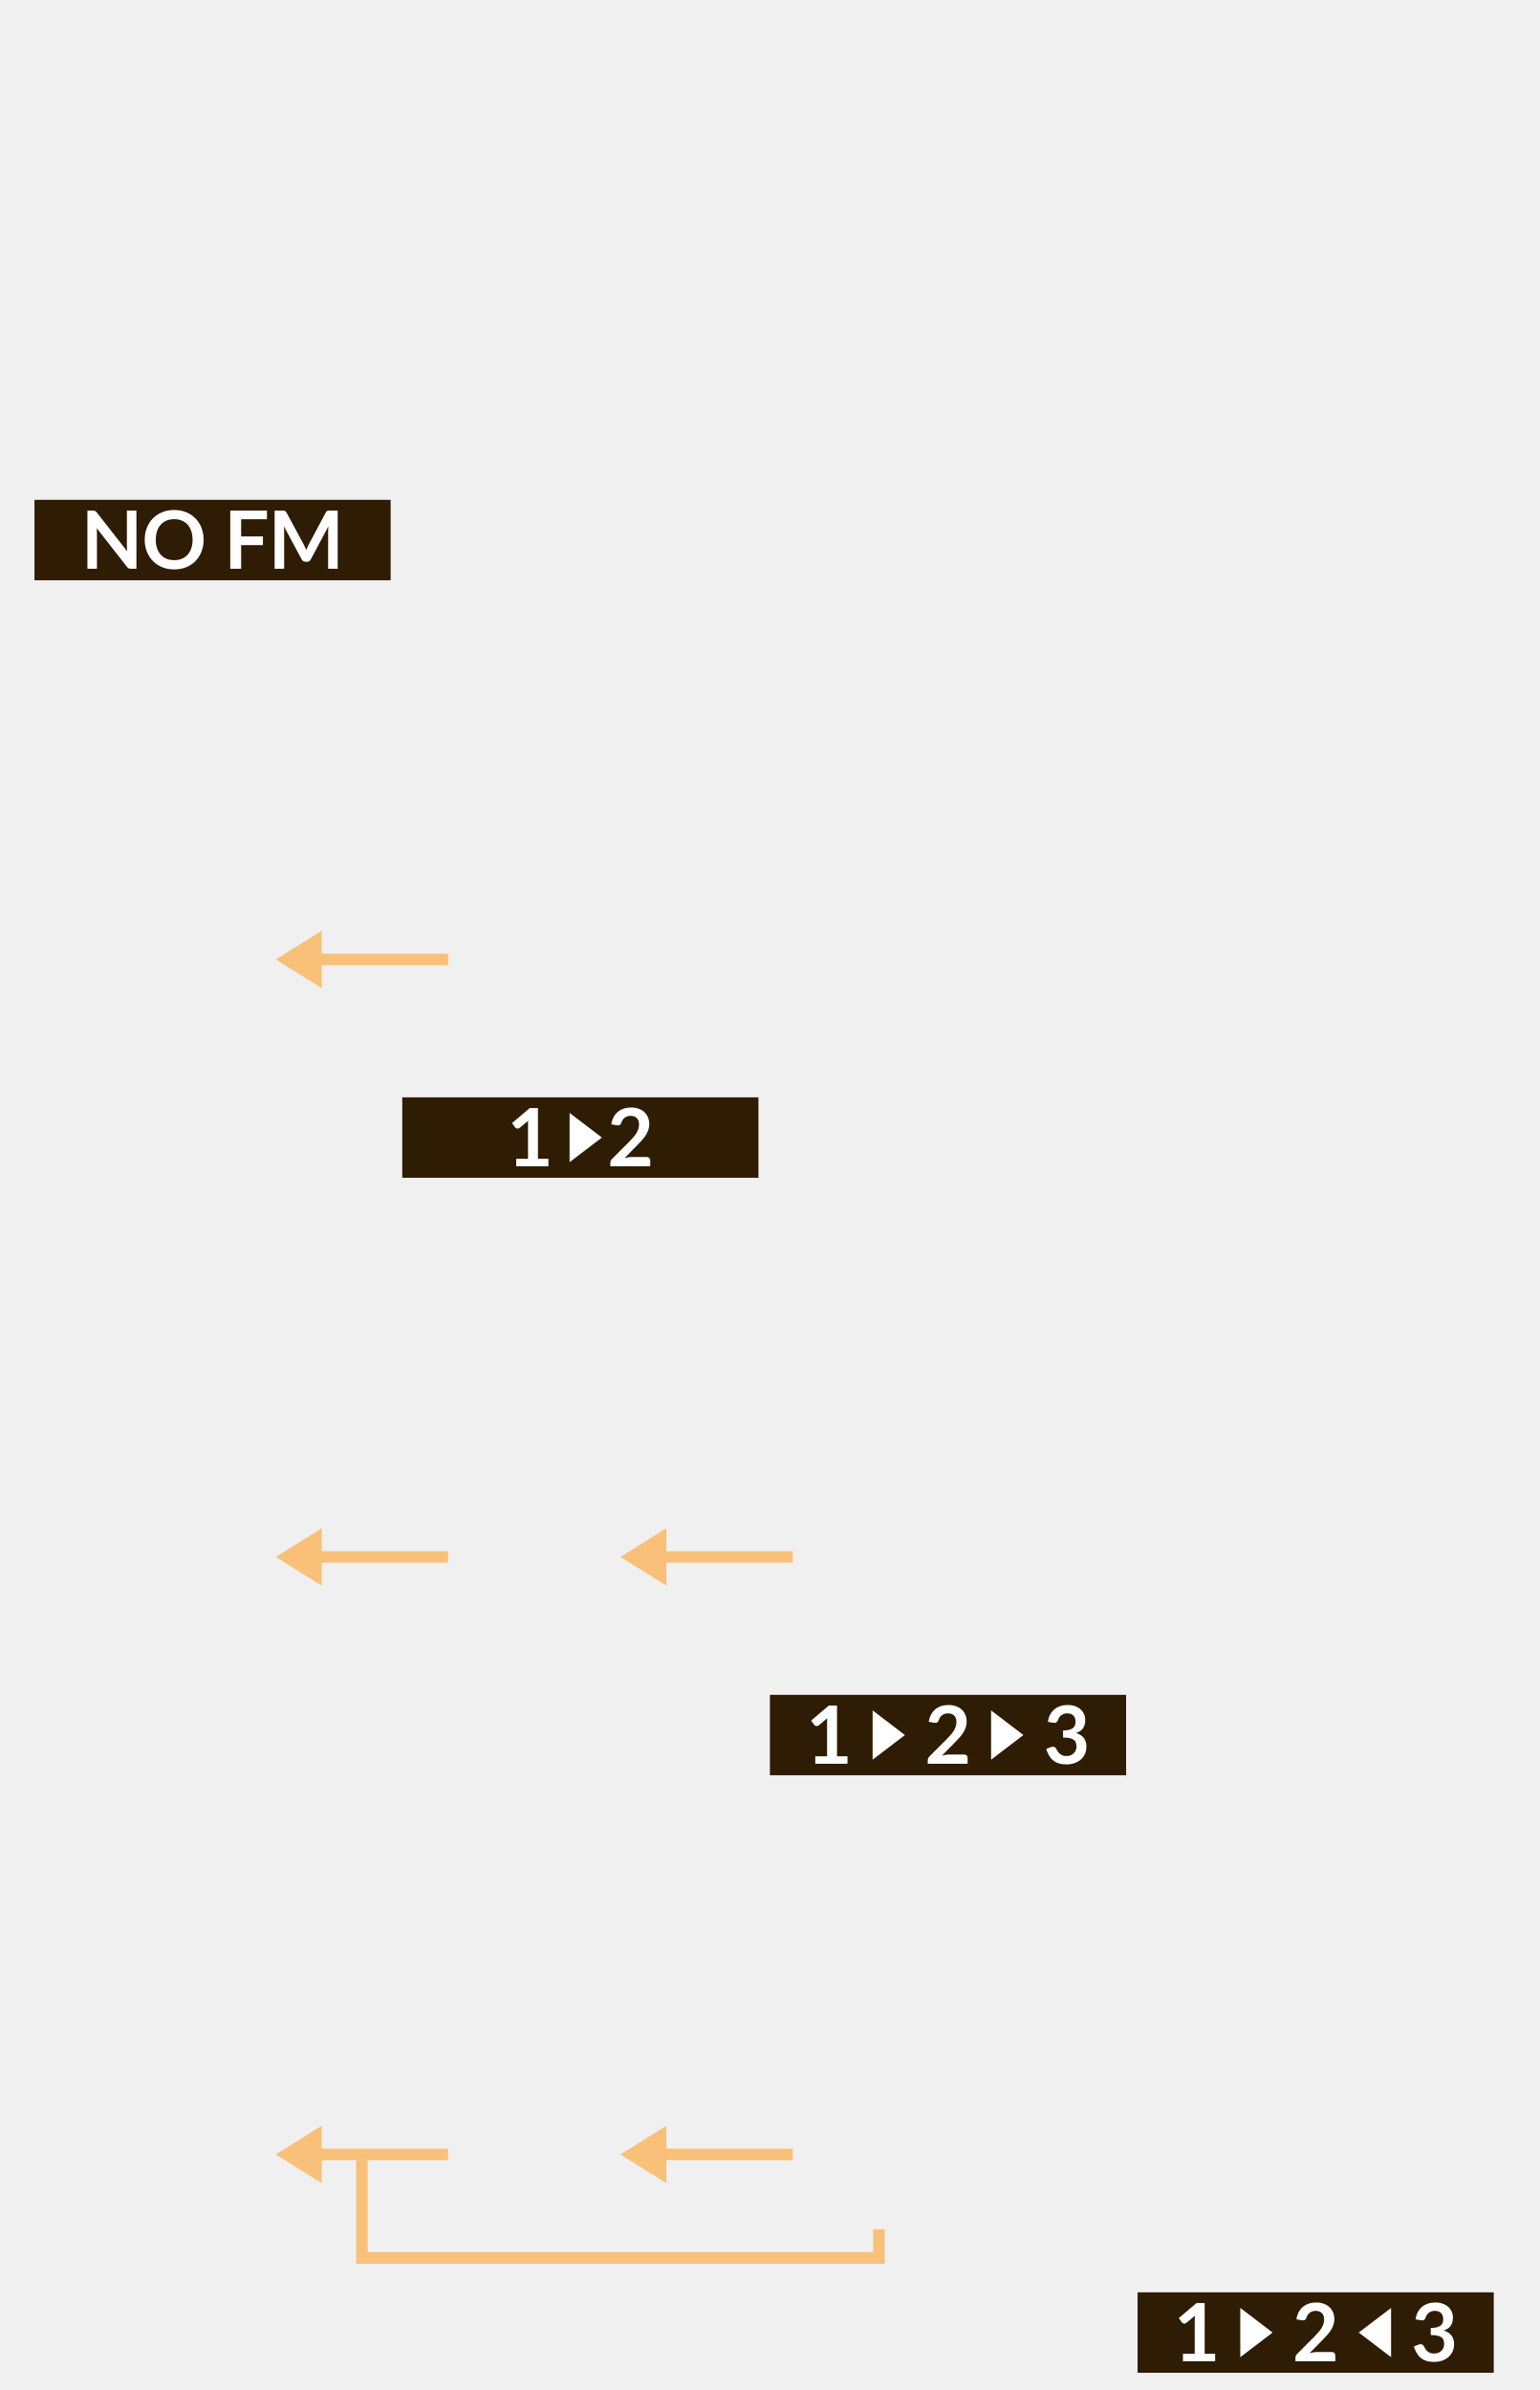
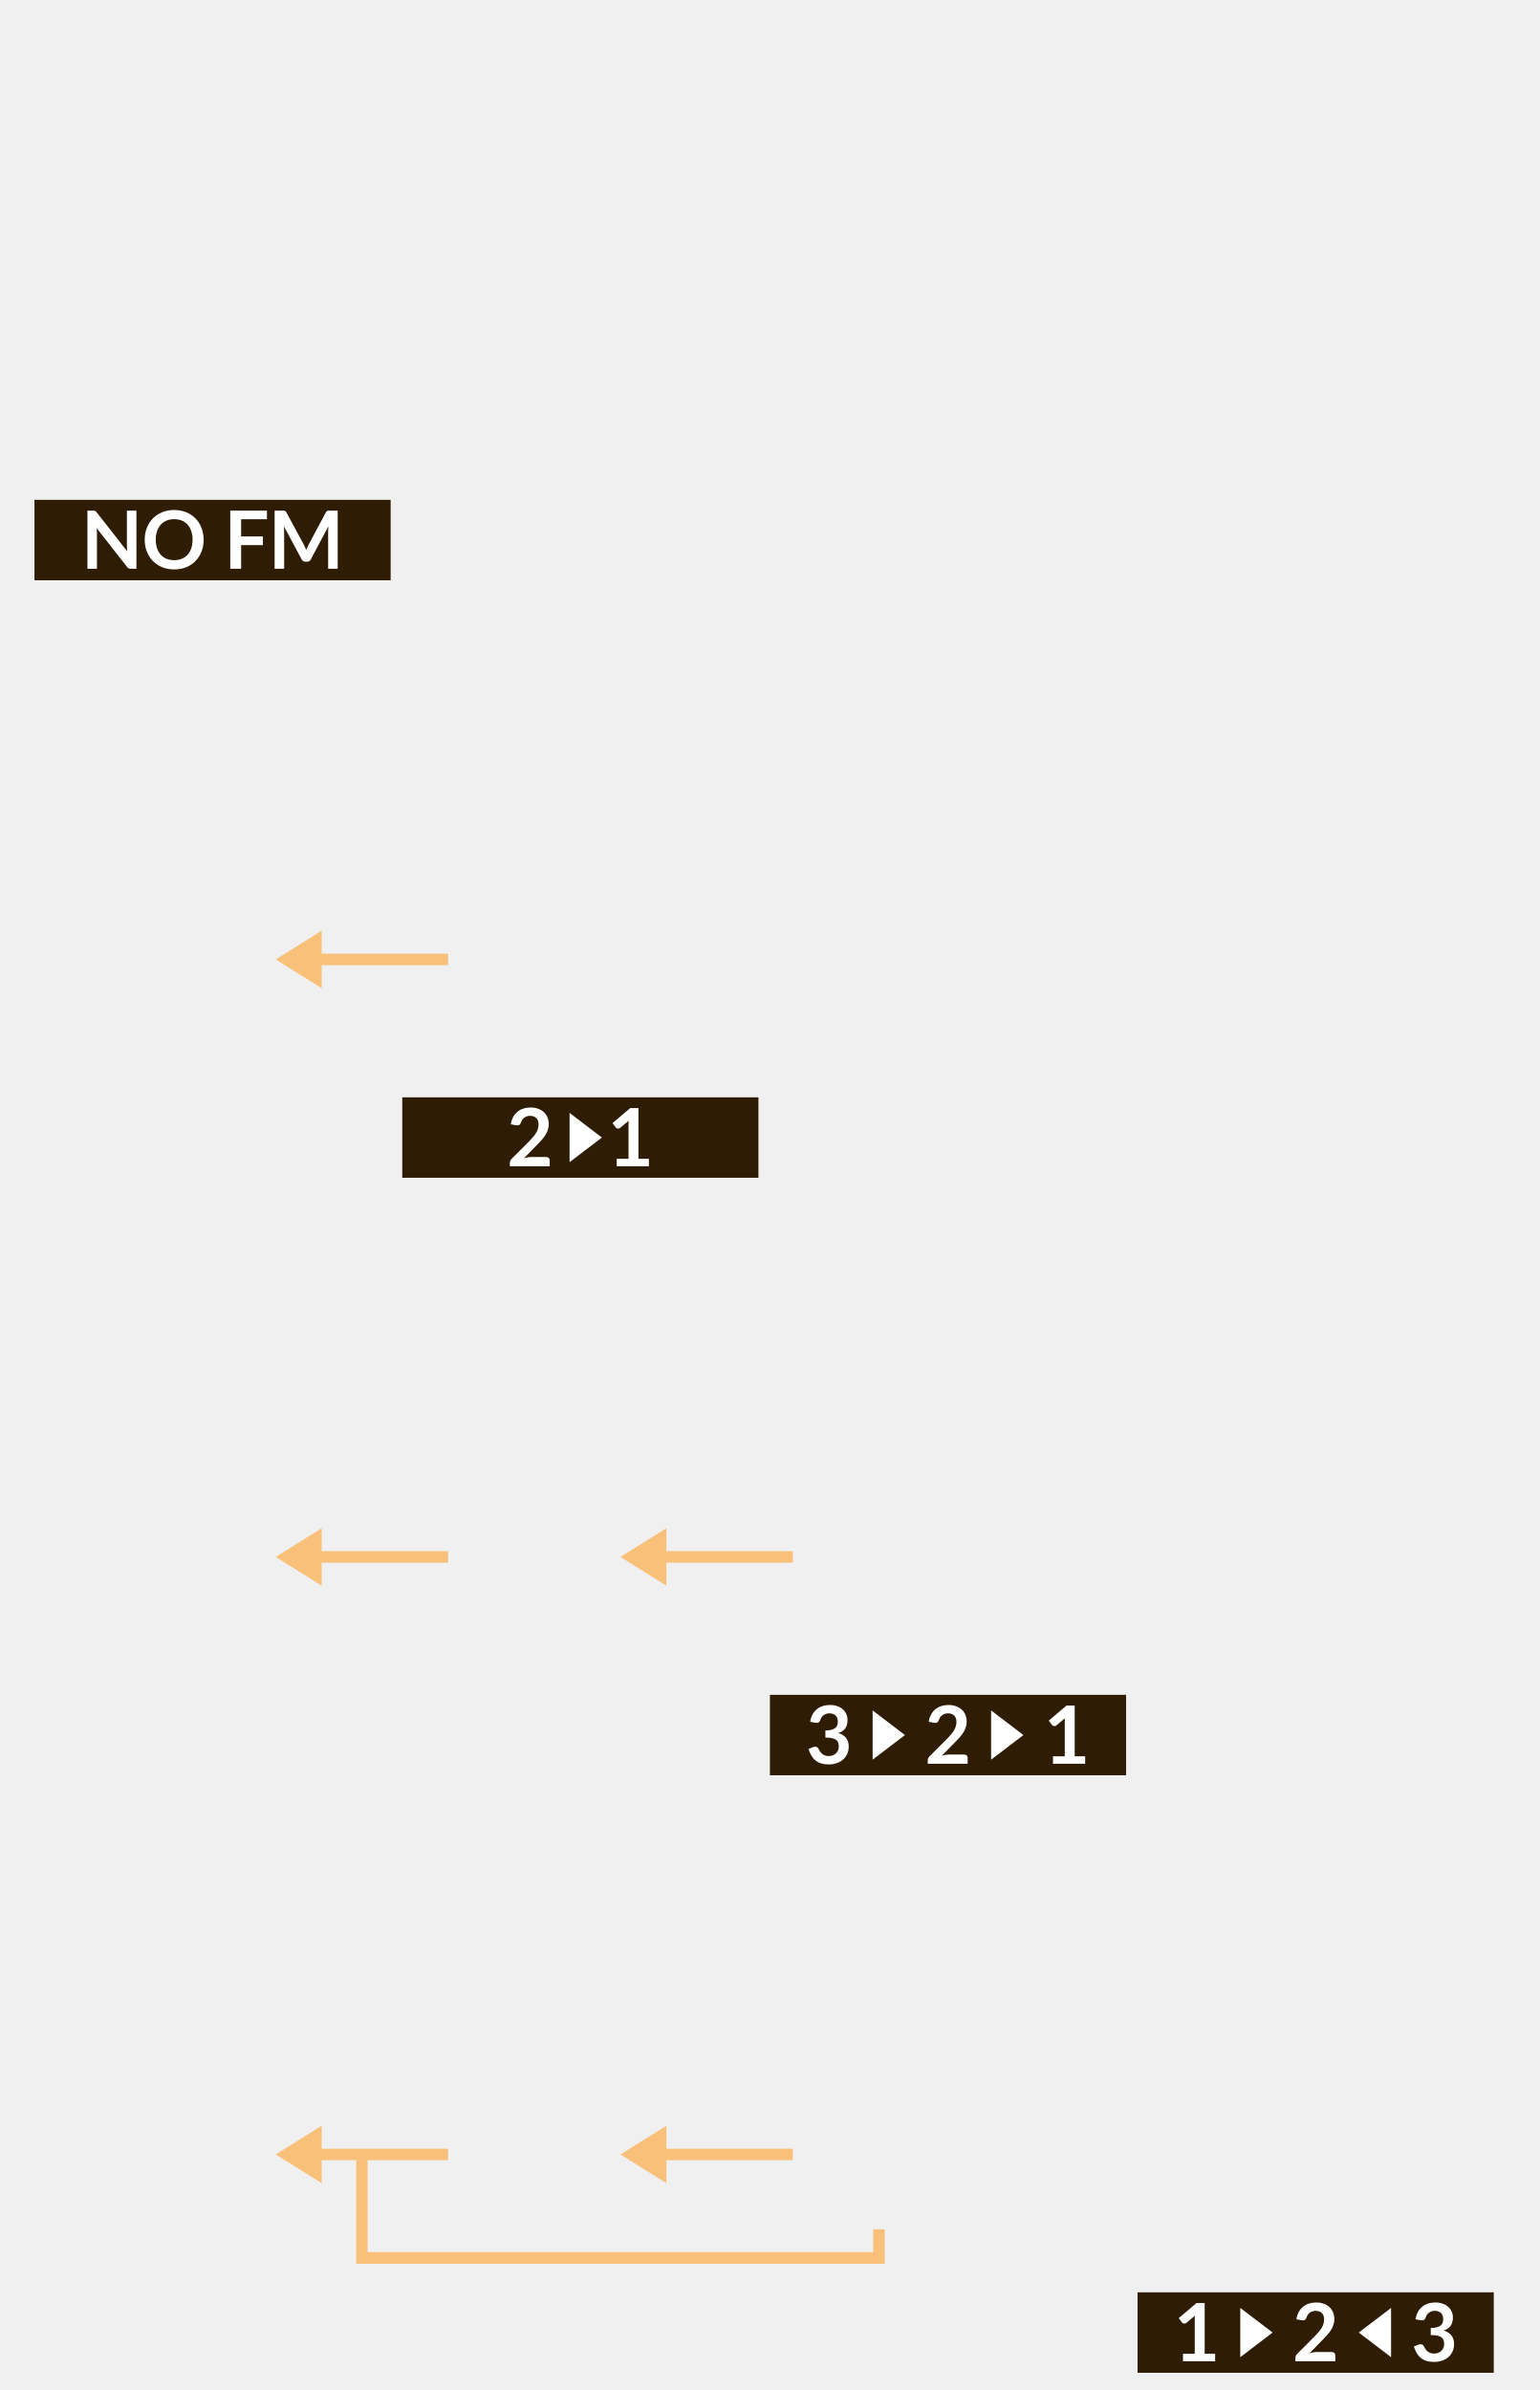
<svg xmlns="http://www.w3.org/2000/svg" width="134" height="208" viewBox="0 0 134 208" fill="none">
  <path opacity="0.5" fill-rule="evenodd" clip-rule="evenodd" d="M28 188V190L24 187.5L28 185V187H39V188H28Z" fill="#FF9000" />
  <path opacity="0.5" fill-rule="evenodd" clip-rule="evenodd" d="M58 188V190L54 187.5L58 185V187H69V188H58Z" fill="#FF9000" />
  <path opacity="0.5" d="M32 188H31V197.012H77V194.01H76V196H32V188Z" fill="#FF9000" />
  <rect x="99.511" y="200" width="30" height="6" fill="#2F1C04" />
  <rect x="99.511" y="200" width="30" height="6" stroke="#2F1C04" />
  <path d="M105.76 204.852V205.5H102.96V204.852H103.985V201.902C103.985 201.785 103.989 201.665 103.996 201.541L103.268 202.15C103.226 202.183 103.184 202.204 103.142 202.213C103.102 202.22 103.063 202.22 103.026 202.213C102.991 202.206 102.96 202.195 102.932 202.178C102.904 202.16 102.883 202.14 102.869 202.119L102.596 201.744L104.139 200.432H104.85V204.852H105.76ZM115.915 204.695C116.008 204.695 116.082 204.722 116.135 204.775C116.191 204.827 116.219 204.896 116.219 204.982V205.5H112.747V205.213C112.747 205.155 112.759 205.094 112.782 205.031C112.808 204.966 112.848 204.907 112.901 204.856L114.438 203.316C114.566 203.185 114.68 203.06 114.781 202.941C114.883 202.822 114.969 202.705 115.036 202.588C115.104 202.471 115.155 202.353 115.19 202.234C115.228 202.113 115.246 201.986 115.246 201.853C115.246 201.732 115.229 201.625 115.194 201.534C115.159 201.441 115.109 201.363 115.043 201.3C114.98 201.237 114.903 201.19 114.812 201.16C114.724 201.127 114.623 201.111 114.511 201.111C114.409 201.111 114.313 201.126 114.224 201.156C114.138 201.184 114.061 201.225 113.993 201.279C113.926 201.33 113.868 201.391 113.822 201.461C113.775 201.531 113.74 201.608 113.717 201.692C113.677 201.799 113.626 201.87 113.563 201.905C113.5 201.94 113.409 201.949 113.29 201.93L112.835 201.849C112.87 201.607 112.937 201.394 113.038 201.212C113.138 201.028 113.263 200.875 113.412 200.754C113.564 200.63 113.737 200.538 113.93 200.477C114.126 200.414 114.336 200.383 114.56 200.383C114.794 200.383 115.007 200.418 115.201 200.488C115.394 200.556 115.56 200.652 115.698 200.778C115.835 200.904 115.943 201.056 116.02 201.233C116.097 201.411 116.135 201.608 116.135 201.825C116.135 202.012 116.107 202.184 116.051 202.343C115.998 202.502 115.924 202.653 115.831 202.798C115.74 202.943 115.632 203.083 115.509 203.218C115.385 203.353 115.256 203.491 115.12 203.631L113.979 204.796C114.089 204.764 114.197 204.739 114.305 204.723C114.414 204.704 114.518 204.695 114.616 204.695H115.915ZM123.203 201.849C123.238 201.607 123.306 201.394 123.406 201.212C123.507 201.028 123.632 200.875 123.781 200.754C123.933 200.63 124.105 200.538 124.299 200.477C124.495 200.414 124.705 200.383 124.929 200.383C125.162 200.383 125.372 200.417 125.559 200.484C125.748 200.55 125.909 200.642 126.042 200.761C126.175 200.878 126.276 201.015 126.346 201.174C126.419 201.333 126.455 201.504 126.455 201.688C126.455 201.849 126.436 201.992 126.399 202.115C126.364 202.237 126.313 202.343 126.245 202.434C126.177 202.525 126.093 202.602 125.993 202.665C125.893 202.728 125.779 202.78 125.653 202.822C125.957 202.918 126.183 203.064 126.332 203.26C126.482 203.456 126.556 203.702 126.556 203.998C126.556 204.25 126.51 204.473 126.416 204.667C126.323 204.861 126.197 205.024 126.038 205.157C125.88 205.288 125.695 205.387 125.485 205.454C125.278 205.522 125.057 205.556 124.824 205.556C124.57 205.556 124.348 205.527 124.159 205.468C123.97 205.41 123.805 205.324 123.665 205.209C123.525 205.095 123.406 204.955 123.308 204.789C123.21 204.624 123.126 204.432 123.056 204.215L123.438 204.058C123.538 204.016 123.632 204.005 123.718 204.026C123.807 204.045 123.871 204.092 123.91 204.166C123.952 204.248 123.998 204.329 124.047 204.408C124.098 204.487 124.159 204.558 124.229 204.621C124.299 204.682 124.381 204.732 124.474 204.772C124.57 204.809 124.683 204.828 124.813 204.828C124.96 204.828 125.089 204.805 125.198 204.758C125.308 204.709 125.399 204.646 125.471 204.569C125.546 204.492 125.601 204.407 125.636 204.313C125.673 204.218 125.692 204.122 125.692 204.026C125.692 203.905 125.679 203.795 125.653 203.697C125.628 203.597 125.574 203.512 125.492 203.442C125.411 203.372 125.293 203.317 125.139 203.277C124.987 203.238 124.783 203.218 124.526 203.218V202.602C124.739 202.6 124.915 202.58 125.055 202.542C125.195 202.505 125.306 202.454 125.387 202.388C125.471 202.321 125.53 202.24 125.562 202.147C125.595 202.054 125.611 201.951 125.611 201.839C125.611 201.601 125.545 201.42 125.412 201.296C125.279 201.173 125.102 201.111 124.88 201.111C124.777 201.111 124.683 201.126 124.596 201.156C124.51 201.184 124.432 201.225 124.362 201.279C124.294 201.33 124.237 201.391 124.19 201.461C124.144 201.531 124.109 201.608 124.085 201.692C124.046 201.799 123.993 201.87 123.928 201.905C123.865 201.94 123.775 201.949 123.658 201.93L123.203 201.849Z" fill="white" />
  <path d="M110.761 203L107.949 205.143L107.949 200.857L110.761 203Z" fill="white" />
  <path d="M118.261 203L121.074 200.857L121.074 205.143L118.261 203Z" fill="white" />
  <path opacity="0.5" fill-rule="evenodd" clip-rule="evenodd" d="M28 136V138L24 135.5L28 133V135H39V136H28Z" fill="#FF9000" />
  <path opacity="0.5" fill-rule="evenodd" clip-rule="evenodd" d="M58 136V138L54 135.5L58 133V135H69V136H58Z" fill="#FF9000" />
  <rect x="67.511" y="148" width="30" height="6" fill="#2F1C04" />
  <rect x="67.511" y="148" width="30" height="6" stroke="#2F1C04" />
-   <path d="M73.76 152.852V153.5H70.96V152.852H71.985V149.902C71.985 149.785 71.989 149.665 71.996 149.541L71.268 150.15C71.226 150.183 71.184 150.204 71.142 150.213C71.102 150.22 71.063 150.22 71.026 150.213C70.991 150.206 70.96 150.195 70.932 150.178C70.904 150.16 70.883 150.14 70.869 150.119L70.596 149.744L72.139 148.432H72.85V152.852H73.76ZM83.915 152.695C84.008 152.695 84.082 152.722 84.135 152.775C84.191 152.827 84.219 152.896 84.219 152.982V153.5H80.747V153.213C80.747 153.155 80.759 153.094 80.782 153.031C80.808 152.966 80.847 152.907 80.901 152.856L82.438 151.316C82.566 151.185 82.68 151.06 82.781 150.941C82.883 150.822 82.969 150.705 83.036 150.588C83.104 150.471 83.155 150.353 83.19 150.234C83.228 150.113 83.246 149.986 83.246 149.853C83.246 149.732 83.229 149.625 83.194 149.534C83.159 149.441 83.109 149.363 83.043 149.3C82.98 149.237 82.903 149.19 82.812 149.16C82.724 149.127 82.623 149.111 82.511 149.111C82.409 149.111 82.313 149.126 82.224 149.156C82.138 149.184 82.061 149.225 81.993 149.279C81.925 149.33 81.868 149.391 81.822 149.461C81.775 149.531 81.74 149.608 81.717 149.692C81.677 149.799 81.626 149.87 81.563 149.905C81.5 149.94 81.409 149.949 81.29 149.93L80.835 149.849C80.87 149.607 80.937 149.394 81.038 149.212C81.138 149.028 81.263 148.875 81.412 148.754C81.564 148.63 81.737 148.538 81.93 148.477C82.126 148.414 82.336 148.383 82.56 148.383C82.793 148.383 83.007 148.418 83.201 148.488C83.394 148.556 83.56 148.652 83.698 148.778C83.835 148.904 83.943 149.056 84.02 149.233C84.097 149.411 84.135 149.608 84.135 149.825C84.135 150.012 84.107 150.184 84.051 150.343C83.998 150.502 83.924 150.653 83.831 150.798C83.74 150.943 83.632 151.083 83.509 151.218C83.385 151.353 83.255 151.491 83.12 151.631L81.979 152.796C82.089 152.764 82.197 152.739 82.305 152.723C82.414 152.704 82.518 152.695 82.616 152.695H83.915ZM91.203 149.849C91.238 149.607 91.306 149.394 91.406 149.212C91.507 149.028 91.632 148.875 91.781 148.754C91.933 148.63 92.105 148.538 92.299 148.477C92.495 148.414 92.705 148.383 92.929 148.383C93.162 148.383 93.372 148.417 93.559 148.484C93.748 148.55 93.909 148.642 94.042 148.761C94.175 148.878 94.276 149.015 94.346 149.174C94.419 149.333 94.455 149.504 94.455 149.688C94.455 149.849 94.436 149.992 94.399 150.115C94.364 150.237 94.312 150.343 94.245 150.434C94.177 150.525 94.093 150.602 93.993 150.665C93.892 150.728 93.779 150.78 93.653 150.822C93.957 150.918 94.183 151.064 94.332 151.26C94.482 151.456 94.556 151.702 94.556 151.998C94.556 152.25 94.51 152.473 94.416 152.667C94.323 152.861 94.197 153.024 94.038 153.157C93.88 153.288 93.695 153.387 93.485 153.454C93.278 153.522 93.057 153.556 92.824 153.556C92.57 153.556 92.348 153.527 92.159 153.468C91.97 153.41 91.805 153.324 91.665 153.209C91.525 153.095 91.406 152.955 91.308 152.789C91.21 152.624 91.126 152.432 91.056 152.215L91.438 152.058C91.538 152.016 91.632 152.005 91.718 152.026C91.806 152.045 91.871 152.092 91.91 152.166C91.952 152.248 91.998 152.329 92.047 152.408C92.098 152.487 92.159 152.558 92.229 152.621C92.299 152.682 92.38 152.732 92.474 152.772C92.57 152.809 92.683 152.828 92.813 152.828C92.96 152.828 93.089 152.805 93.198 152.758C93.308 152.709 93.399 152.646 93.471 152.569C93.546 152.492 93.601 152.407 93.636 152.313C93.673 152.218 93.692 152.122 93.692 152.026C93.692 151.905 93.679 151.795 93.653 151.697C93.628 151.597 93.574 151.512 93.492 151.442C93.411 151.372 93.293 151.317 93.139 151.277C92.987 151.238 92.783 151.218 92.526 151.218V150.602C92.739 150.6 92.915 150.58 93.055 150.542C93.195 150.505 93.306 150.454 93.387 150.388C93.471 150.321 93.53 150.24 93.562 150.147C93.595 150.054 93.611 149.951 93.611 149.839C93.611 149.601 93.545 149.42 93.412 149.296C93.279 149.173 93.102 149.111 92.88 149.111C92.777 149.111 92.683 149.126 92.596 149.156C92.51 149.184 92.432 149.225 92.362 149.279C92.294 149.33 92.237 149.391 92.19 149.461C92.144 149.531 92.109 149.608 92.085 149.692C92.046 149.799 91.993 149.87 91.928 149.905C91.865 149.94 91.775 149.949 91.658 149.93L91.203 149.849Z" fill="white" />
+   <path d="M70.515 149.849C70.55 149.607 70.618 149.394 70.718 149.212C70.818 149.028 70.943 148.875 71.093 148.754C71.244 148.63 71.417 148.538 71.611 148.477C71.807 148.414 72.017 148.383 72.241 148.383C72.474 148.383 72.684 148.417 72.871 148.484C73.06 148.55 73.221 148.642 73.354 148.761C73.487 148.878 73.588 149.015 73.658 149.174C73.73 149.333 73.767 149.504 73.767 149.688C73.767 149.849 73.748 149.992 73.711 150.115C73.676 150.237 73.624 150.343 73.557 150.434C73.489 150.525 73.405 150.602 73.305 150.665C73.204 150.728 73.091 150.78 72.965 150.822C73.268 150.918 73.495 151.064 73.644 151.26C73.793 151.456 73.868 151.702 73.868 151.998C73.868 152.25 73.821 152.473 73.728 152.667C73.635 152.861 73.509 153.024 73.35 153.157C73.191 153.288 73.007 153.387 72.797 153.454C72.589 153.522 72.369 153.556 72.136 153.556C71.881 153.556 71.66 153.527 71.471 153.468C71.282 153.41 71.117 153.324 70.977 153.209C70.837 153.095 70.718 152.955 70.62 152.789C70.522 152.624 70.438 152.432 70.368 152.215L70.75 152.058C70.85 152.016 70.943 152.005 71.03 152.026C71.118 152.045 71.182 152.092 71.222 152.166C71.264 152.248 71.31 152.329 71.359 152.408C71.41 152.487 71.471 152.558 71.541 152.621C71.611 152.682 71.692 152.732 71.786 152.772C71.881 152.809 71.994 152.828 72.125 152.828C72.272 152.828 72.4 152.805 72.51 152.758C72.62 152.709 72.711 152.646 72.783 152.569C72.858 152.492 72.913 152.407 72.948 152.313C72.985 152.218 73.004 152.122 73.004 152.026C73.004 151.905 72.991 151.795 72.965 151.697C72.939 151.597 72.886 151.512 72.804 151.442C72.722 151.372 72.605 151.317 72.451 151.277C72.299 151.238 72.095 151.218 71.838 151.218V150.602C72.05 150.6 72.227 150.58 72.367 150.542C72.507 150.505 72.617 150.454 72.699 150.388C72.783 150.321 72.841 150.24 72.874 150.147C72.907 150.054 72.923 149.951 72.923 149.839C72.923 149.601 72.857 149.42 72.724 149.296C72.591 149.173 72.413 149.111 72.192 149.111C72.089 149.111 71.994 149.126 71.908 149.156C71.822 149.184 71.744 149.225 71.674 149.279C71.606 149.33 71.549 149.391 71.502 149.461C71.455 149.531 71.42 149.608 71.397 149.692C71.357 149.799 71.305 149.87 71.24 149.905C71.177 149.94 71.087 149.949 70.97 149.93L70.515 149.849ZM83.915 152.695C84.008 152.695 84.082 152.722 84.135 152.775C84.191 152.827 84.219 152.896 84.219 152.982V153.5H80.747V153.213C80.747 153.155 80.759 153.094 80.782 153.031C80.808 152.966 80.847 152.907 80.901 152.856L82.438 151.316C82.566 151.185 82.68 151.06 82.781 150.941C82.883 150.822 82.969 150.705 83.036 150.588C83.104 150.471 83.155 150.353 83.19 150.234C83.228 150.113 83.246 149.986 83.246 149.853C83.246 149.732 83.229 149.625 83.194 149.534C83.159 149.441 83.109 149.363 83.043 149.3C82.98 149.237 82.903 149.19 82.812 149.16C82.724 149.127 82.623 149.111 82.511 149.111C82.409 149.111 82.313 149.126 82.224 149.156C82.138 149.184 82.061 149.225 81.993 149.279C81.925 149.33 81.868 149.391 81.822 149.461C81.775 149.531 81.74 149.608 81.717 149.692C81.677 149.799 81.626 149.87 81.563 149.905C81.5 149.94 81.409 149.949 81.29 149.93L80.835 149.849C80.87 149.607 80.937 149.394 81.038 149.212C81.138 149.028 81.263 148.875 81.412 148.754C81.564 148.63 81.737 148.538 81.93 148.477C82.126 148.414 82.336 148.383 82.56 148.383C82.793 148.383 83.007 148.418 83.201 148.488C83.394 148.556 83.56 148.652 83.698 148.778C83.835 148.904 83.943 149.056 84.02 149.233C84.097 149.411 84.135 149.608 84.135 149.825C84.135 150.012 84.107 150.184 84.051 150.343C83.998 150.502 83.924 150.653 83.831 150.798C83.74 150.943 83.632 151.083 83.509 151.218C83.385 151.353 83.255 151.491 83.12 151.631L81.979 152.796C82.089 152.764 82.197 152.739 82.305 152.723C82.414 152.704 82.518 152.695 82.616 152.695H83.915ZM94.448 152.852V153.5H91.648V152.852H92.673V149.902C92.673 149.785 92.677 149.665 92.684 149.541L91.956 150.15C91.914 150.183 91.872 150.204 91.83 150.213C91.79 150.22 91.752 150.22 91.714 150.213C91.679 150.206 91.648 150.195 91.62 150.178C91.592 150.16 91.571 150.14 91.557 150.119L91.284 149.744L92.827 148.432H93.538V152.852H94.448Z" fill="white" />
  <path d="M78.761 151L75.949 153.143L75.949 148.857L78.761 151Z" fill="white" />
  <path d="M89.074 151L86.261 153.143L86.261 148.857L89.074 151Z" fill="white" />
  <path opacity="0.5" fill-rule="evenodd" clip-rule="evenodd" d="M28 84V86L24 83.5L28 81V83H39V84H28Z" fill="#FF9000" />
  <rect x="35.511" y="96" width="30" height="6" fill="#2F1C04" />
  <rect x="35.511" y="96" width="30" height="6" stroke="#2F1C04" />
-   <path d="M47.73 100.852V101.5H44.93V100.852H45.956V97.902C45.956 97.785 45.959 97.665 45.966 97.541L45.238 98.15C45.196 98.183 45.154 98.204 45.112 98.213C45.072 98.221 45.034 98.221 44.997 98.213C44.962 98.207 44.93 98.195 44.902 98.178C44.874 98.16 44.853 98.14 44.839 98.119L44.566 97.745L46.11 96.432H46.82V100.852H47.73ZM56.288 100.695C56.382 100.695 56.455 100.722 56.509 100.775C56.565 100.827 56.593 100.896 56.593 100.982V101.5H53.121V101.213C53.121 101.155 53.132 101.094 53.156 101.031C53.181 100.966 53.221 100.907 53.275 100.856L54.811 99.316C54.94 99.185 55.054 99.061 55.154 98.942C55.257 98.823 55.342 98.705 55.41 98.588C55.477 98.471 55.529 98.353 55.564 98.234C55.601 98.113 55.62 97.986 55.62 97.853C55.62 97.732 55.602 97.626 55.567 97.534C55.532 97.441 55.482 97.363 55.417 97.3C55.354 97.237 55.277 97.19 55.186 97.16C55.097 97.127 54.997 97.111 54.885 97.111C54.782 97.111 54.686 97.126 54.598 97.156C54.511 97.184 54.434 97.225 54.367 97.279C54.299 97.33 54.242 97.391 54.195 97.461C54.148 97.531 54.114 97.608 54.09 97.692C54.05 97.799 53.999 97.871 53.936 97.906C53.873 97.941 53.782 97.949 53.663 97.93L53.208 97.85C53.243 97.607 53.311 97.394 53.411 97.213C53.511 97.028 53.636 96.875 53.786 96.754C53.937 96.63 54.11 96.538 54.304 96.478C54.5 96.415 54.71 96.383 54.934 96.383C55.167 96.383 55.38 96.418 55.574 96.488C55.768 96.556 55.934 96.653 56.071 96.778C56.209 96.904 56.316 97.056 56.393 97.234C56.47 97.411 56.509 97.608 56.509 97.825C56.509 98.012 56.481 98.184 56.425 98.343C56.371 98.502 56.297 98.653 56.204 98.798C56.113 98.943 56.006 99.083 55.882 99.218C55.758 99.353 55.629 99.491 55.494 99.631L54.353 100.796C54.462 100.764 54.571 100.739 54.678 100.723C54.788 100.704 54.892 100.695 54.99 100.695H56.288Z" fill="white" />
+   <path d="M47.541 100.695C47.635 100.695 47.708 100.722 47.762 100.775C47.818 100.827 47.846 100.896 47.846 100.982V101.5H44.374V101.213C44.374 101.155 44.385 101.094 44.409 101.031C44.434 100.966 44.474 100.907 44.528 100.856L46.064 99.316C46.193 99.185 46.307 99.061 46.407 98.942C46.51 98.823 46.595 98.705 46.663 98.588C46.73 98.471 46.782 98.353 46.817 98.234C46.854 98.113 46.873 97.986 46.873 97.853C46.873 97.732 46.855 97.626 46.82 97.534C46.785 97.441 46.735 97.363 46.67 97.3C46.607 97.237 46.53 97.19 46.439 97.16C46.35 97.127 46.25 97.111 46.138 97.111C46.035 97.111 45.939 97.126 45.851 97.156C45.764 97.184 45.687 97.225 45.62 97.279C45.552 97.33 45.495 97.391 45.448 97.461C45.401 97.531 45.367 97.608 45.343 97.692C45.303 97.799 45.252 97.871 45.189 97.906C45.126 97.941 45.035 97.949 44.916 97.93L44.461 97.85C44.496 97.607 44.564 97.394 44.664 97.213C44.764 97.028 44.889 96.875 45.039 96.754C45.19 96.63 45.363 96.538 45.557 96.478C45.753 96.415 45.963 96.383 46.187 96.383C46.42 96.383 46.633 96.418 46.827 96.488C47.021 96.556 47.187 96.653 47.324 96.778C47.462 96.904 47.569 97.056 47.646 97.234C47.723 97.411 47.762 97.608 47.762 97.825C47.762 98.012 47.734 98.184 47.678 98.343C47.624 98.502 47.55 98.653 47.457 98.798C47.366 98.943 47.259 99.083 47.135 99.218C47.011 99.353 46.882 99.491 46.747 99.631L45.606 100.796C45.715 100.764 45.824 100.739 45.931 100.723C46.041 100.704 46.145 100.695 46.243 100.695H47.541ZM56.477 100.852V101.5H53.677V100.852H54.703V97.902C54.703 97.785 54.706 97.665 54.713 97.541L53.985 98.15C53.943 98.183 53.901 98.204 53.859 98.213C53.819 98.221 53.781 98.221 53.744 98.213C53.709 98.207 53.677 98.195 53.649 98.178C53.621 98.16 53.6 98.14 53.586 98.119L53.313 97.745L54.857 96.432H55.567V100.852H56.477Z" fill="white" />
  <path d="M52.386 99L49.574 101.143L49.574 96.857L52.386 99Z" fill="white" />
  <rect x="3.5" y="44" width="30" height="6" fill="#2F1C04" />
  <rect x="3.5" y="44" width="30" height="6" stroke="#2F1C04" />
  <path d="M11.874 44.439V49.5H11.392C11.317 49.5 11.254 49.488 11.203 49.465C11.153 49.439 11.106 49.397 11.059 49.339L8.416 45.965C8.43 46.119 8.437 46.261 8.437 46.392V49.5H7.608V44.439H8.101C8.141 44.439 8.175 44.441 8.203 44.446C8.233 44.448 8.259 44.455 8.28 44.467C8.303 44.476 8.325 44.492 8.346 44.513C8.367 44.531 8.391 44.557 8.416 44.59L11.069 47.977C11.062 47.896 11.057 47.815 11.052 47.736C11.047 47.657 11.045 47.583 11.045 47.516V44.439H11.874ZM17.723 46.969C17.723 47.34 17.661 47.685 17.538 48.002C17.416 48.317 17.244 48.59 17.02 48.821C16.796 49.052 16.526 49.233 16.211 49.364C15.896 49.492 15.546 49.556 15.161 49.556C14.778 49.556 14.43 49.492 14.114 49.364C13.8 49.233 13.529 49.052 13.303 48.821C13.079 48.59 12.905 48.317 12.781 48.002C12.657 47.685 12.595 47.34 12.595 46.969C12.595 46.599 12.657 46.255 12.781 45.941C12.905 45.623 13.079 45.349 13.303 45.118C13.529 44.887 13.8 44.707 14.114 44.579C14.43 44.448 14.778 44.383 15.161 44.383C15.418 44.383 15.659 44.413 15.886 44.474C16.112 44.532 16.32 44.616 16.509 44.726C16.698 44.833 16.867 44.965 17.016 45.121C17.168 45.276 17.296 45.448 17.401 45.639C17.506 45.831 17.585 46.038 17.639 46.263C17.695 46.486 17.723 46.722 17.723 46.969ZM16.761 46.969C16.761 46.692 16.723 46.443 16.648 46.224C16.574 46.002 16.468 45.815 16.33 45.66C16.192 45.507 16.024 45.389 15.826 45.307C15.63 45.225 15.408 45.184 15.161 45.184C14.914 45.184 14.691 45.225 14.492 45.307C14.296 45.389 14.129 45.507 13.989 45.66C13.851 45.815 13.745 46.002 13.67 46.224C13.595 46.443 13.558 46.692 13.558 46.969C13.558 47.247 13.595 47.497 13.67 47.718C13.745 47.938 13.851 48.124 13.989 48.279C14.129 48.43 14.296 48.547 14.492 48.629C14.691 48.71 14.914 48.751 15.161 48.751C15.408 48.751 15.63 48.71 15.826 48.629C16.024 48.547 16.192 48.43 16.33 48.279C16.468 48.124 16.574 47.938 16.648 47.718C16.723 47.497 16.761 47.247 16.761 46.969ZM20.987 45.188V46.686H22.884V47.438H20.987V49.5H20.042V44.439H23.234V45.188H20.987ZM29.39 44.439V49.5H28.56V46.231C28.56 46.1 28.567 45.959 28.581 45.807L27.052 48.681C26.98 48.819 26.869 48.888 26.719 48.888H26.586C26.437 48.888 26.326 48.819 26.254 48.681L24.707 45.797C24.714 45.874 24.72 45.95 24.724 46.025C24.729 46.099 24.731 46.168 24.731 46.231V49.5H23.902V44.439H24.612C24.654 44.439 24.691 44.44 24.721 44.443C24.751 44.445 24.778 44.451 24.801 44.46C24.827 44.469 24.849 44.484 24.868 44.505C24.889 44.526 24.909 44.554 24.927 44.59L26.443 47.4C26.483 47.475 26.519 47.552 26.551 47.631C26.586 47.71 26.62 47.792 26.653 47.876C26.686 47.79 26.719 47.707 26.754 47.627C26.789 47.546 26.827 47.468 26.866 47.393L28.361 44.59C28.38 44.554 28.399 44.526 28.42 44.505C28.441 44.484 28.463 44.469 28.487 44.46C28.512 44.451 28.541 44.445 28.571 44.443C28.601 44.44 28.637 44.439 28.679 44.439H29.39Z" fill="white" />
</svg>
